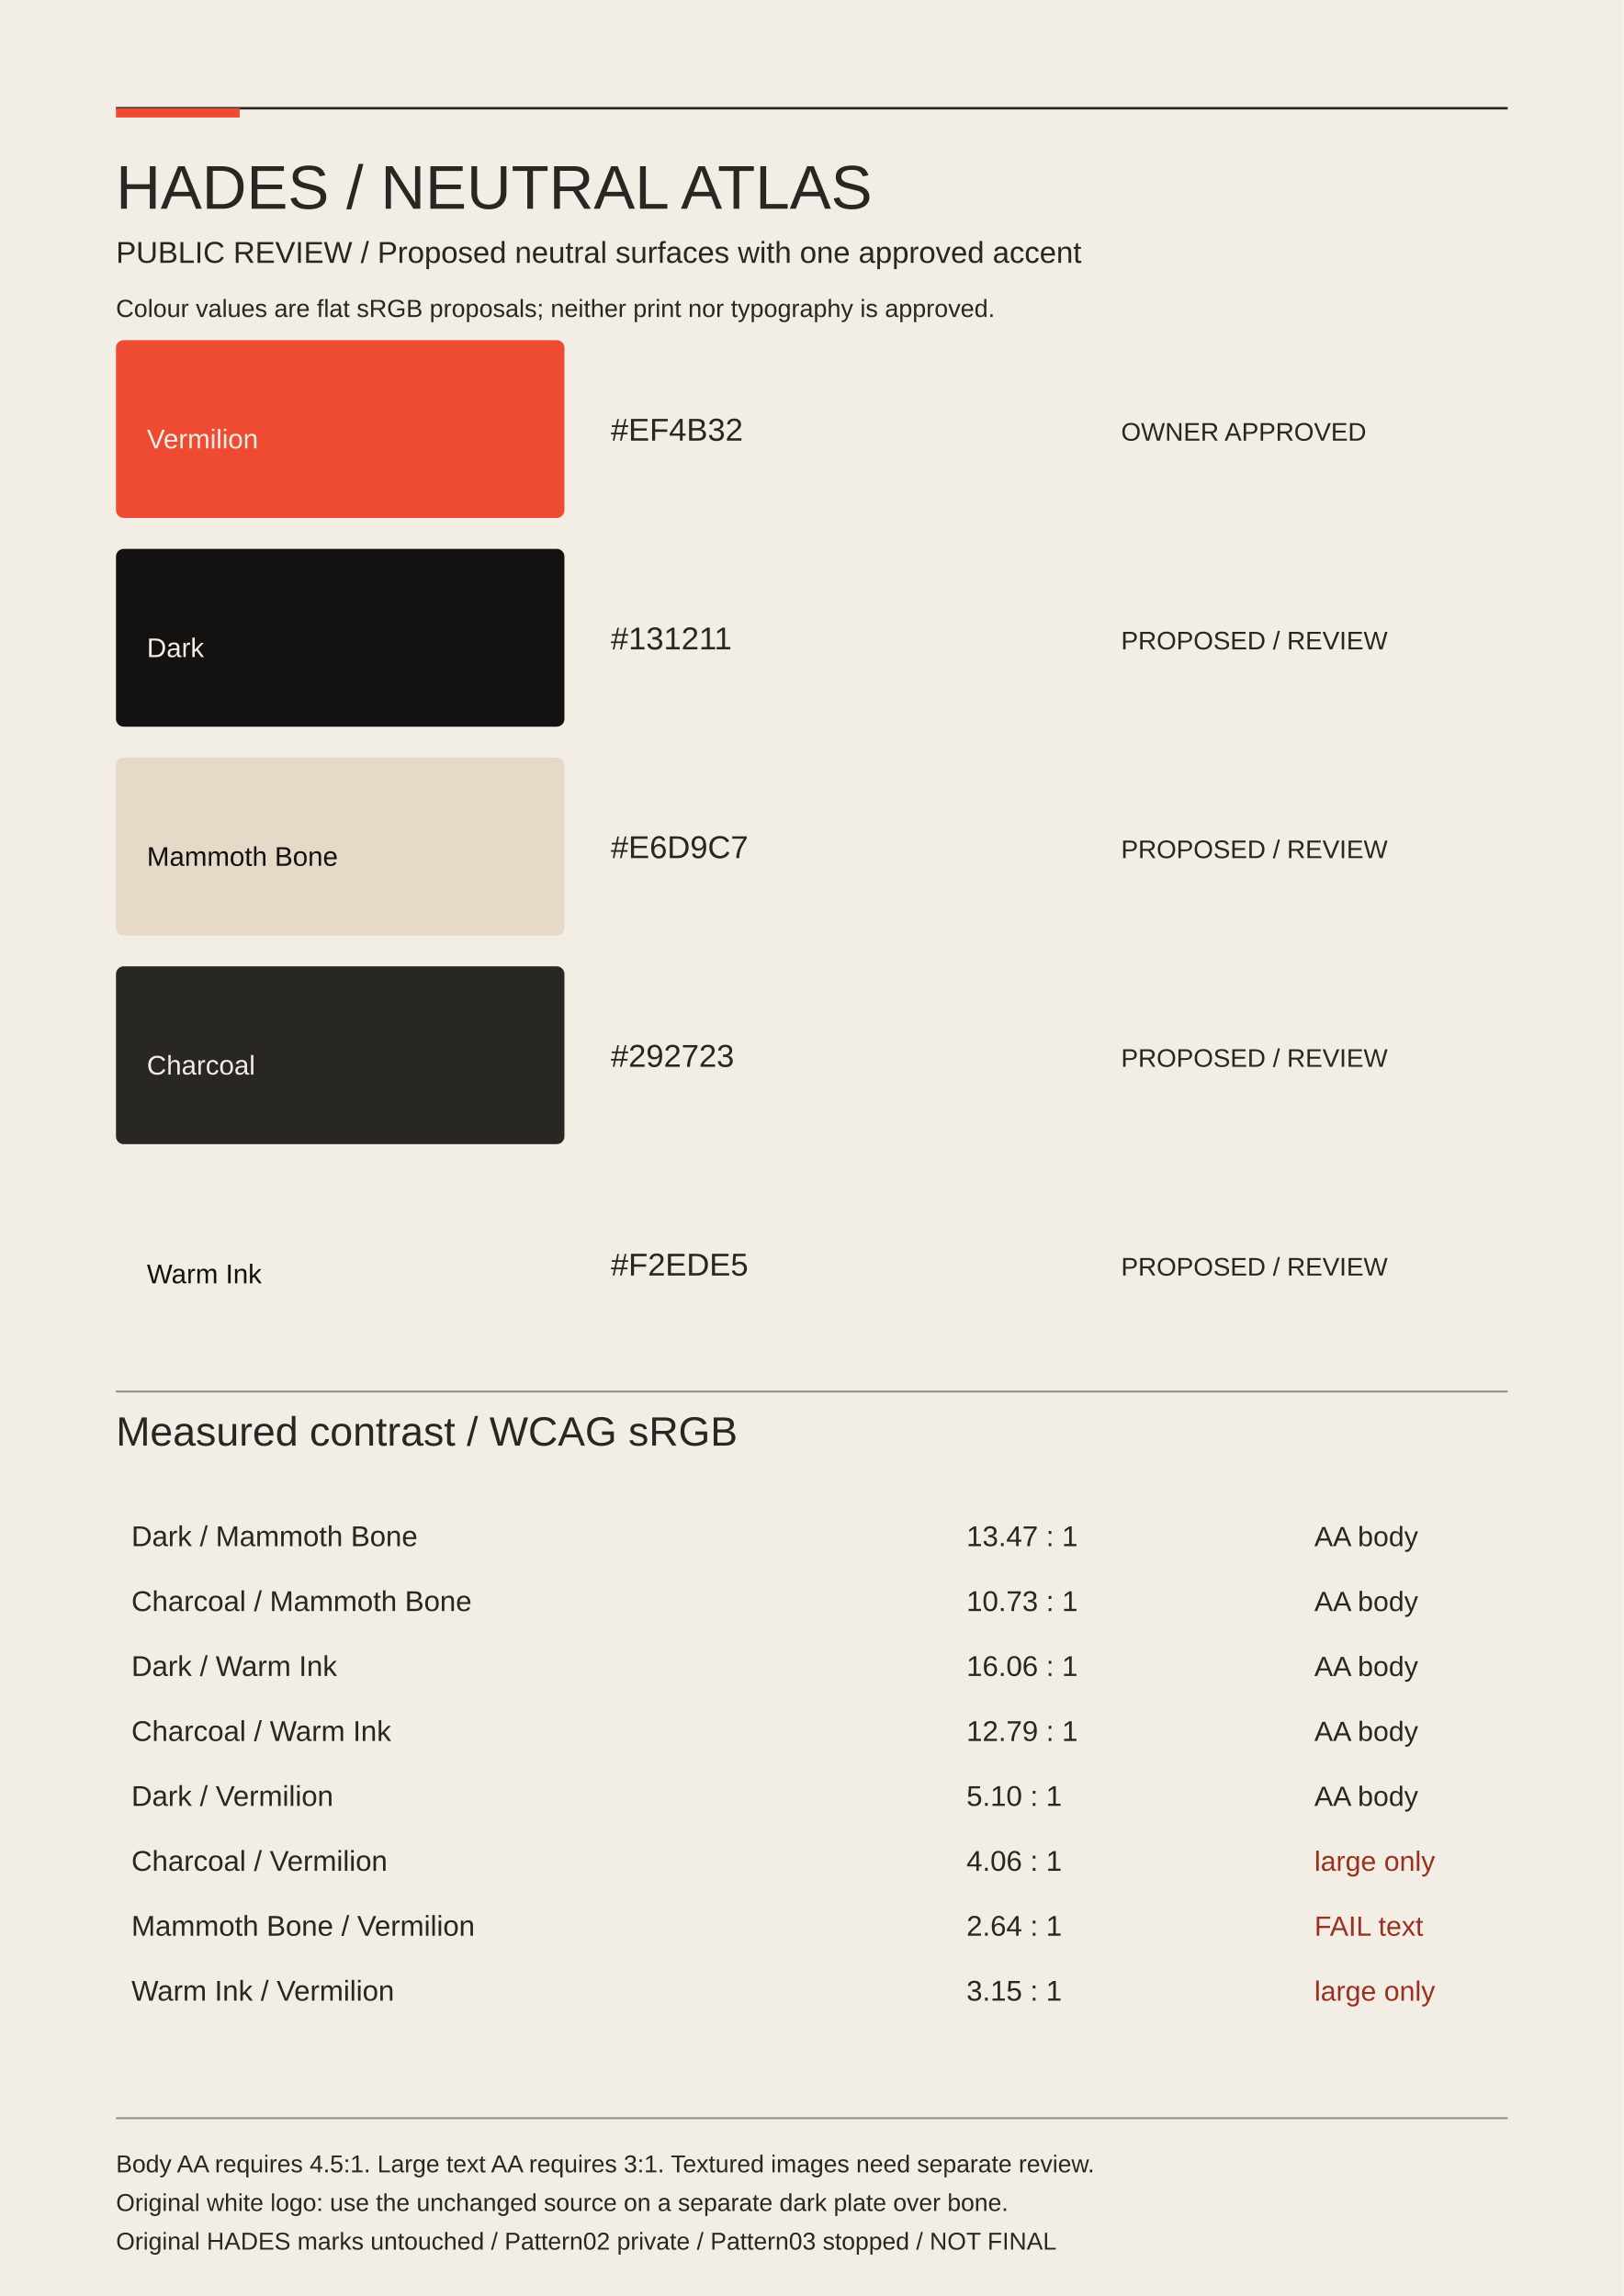
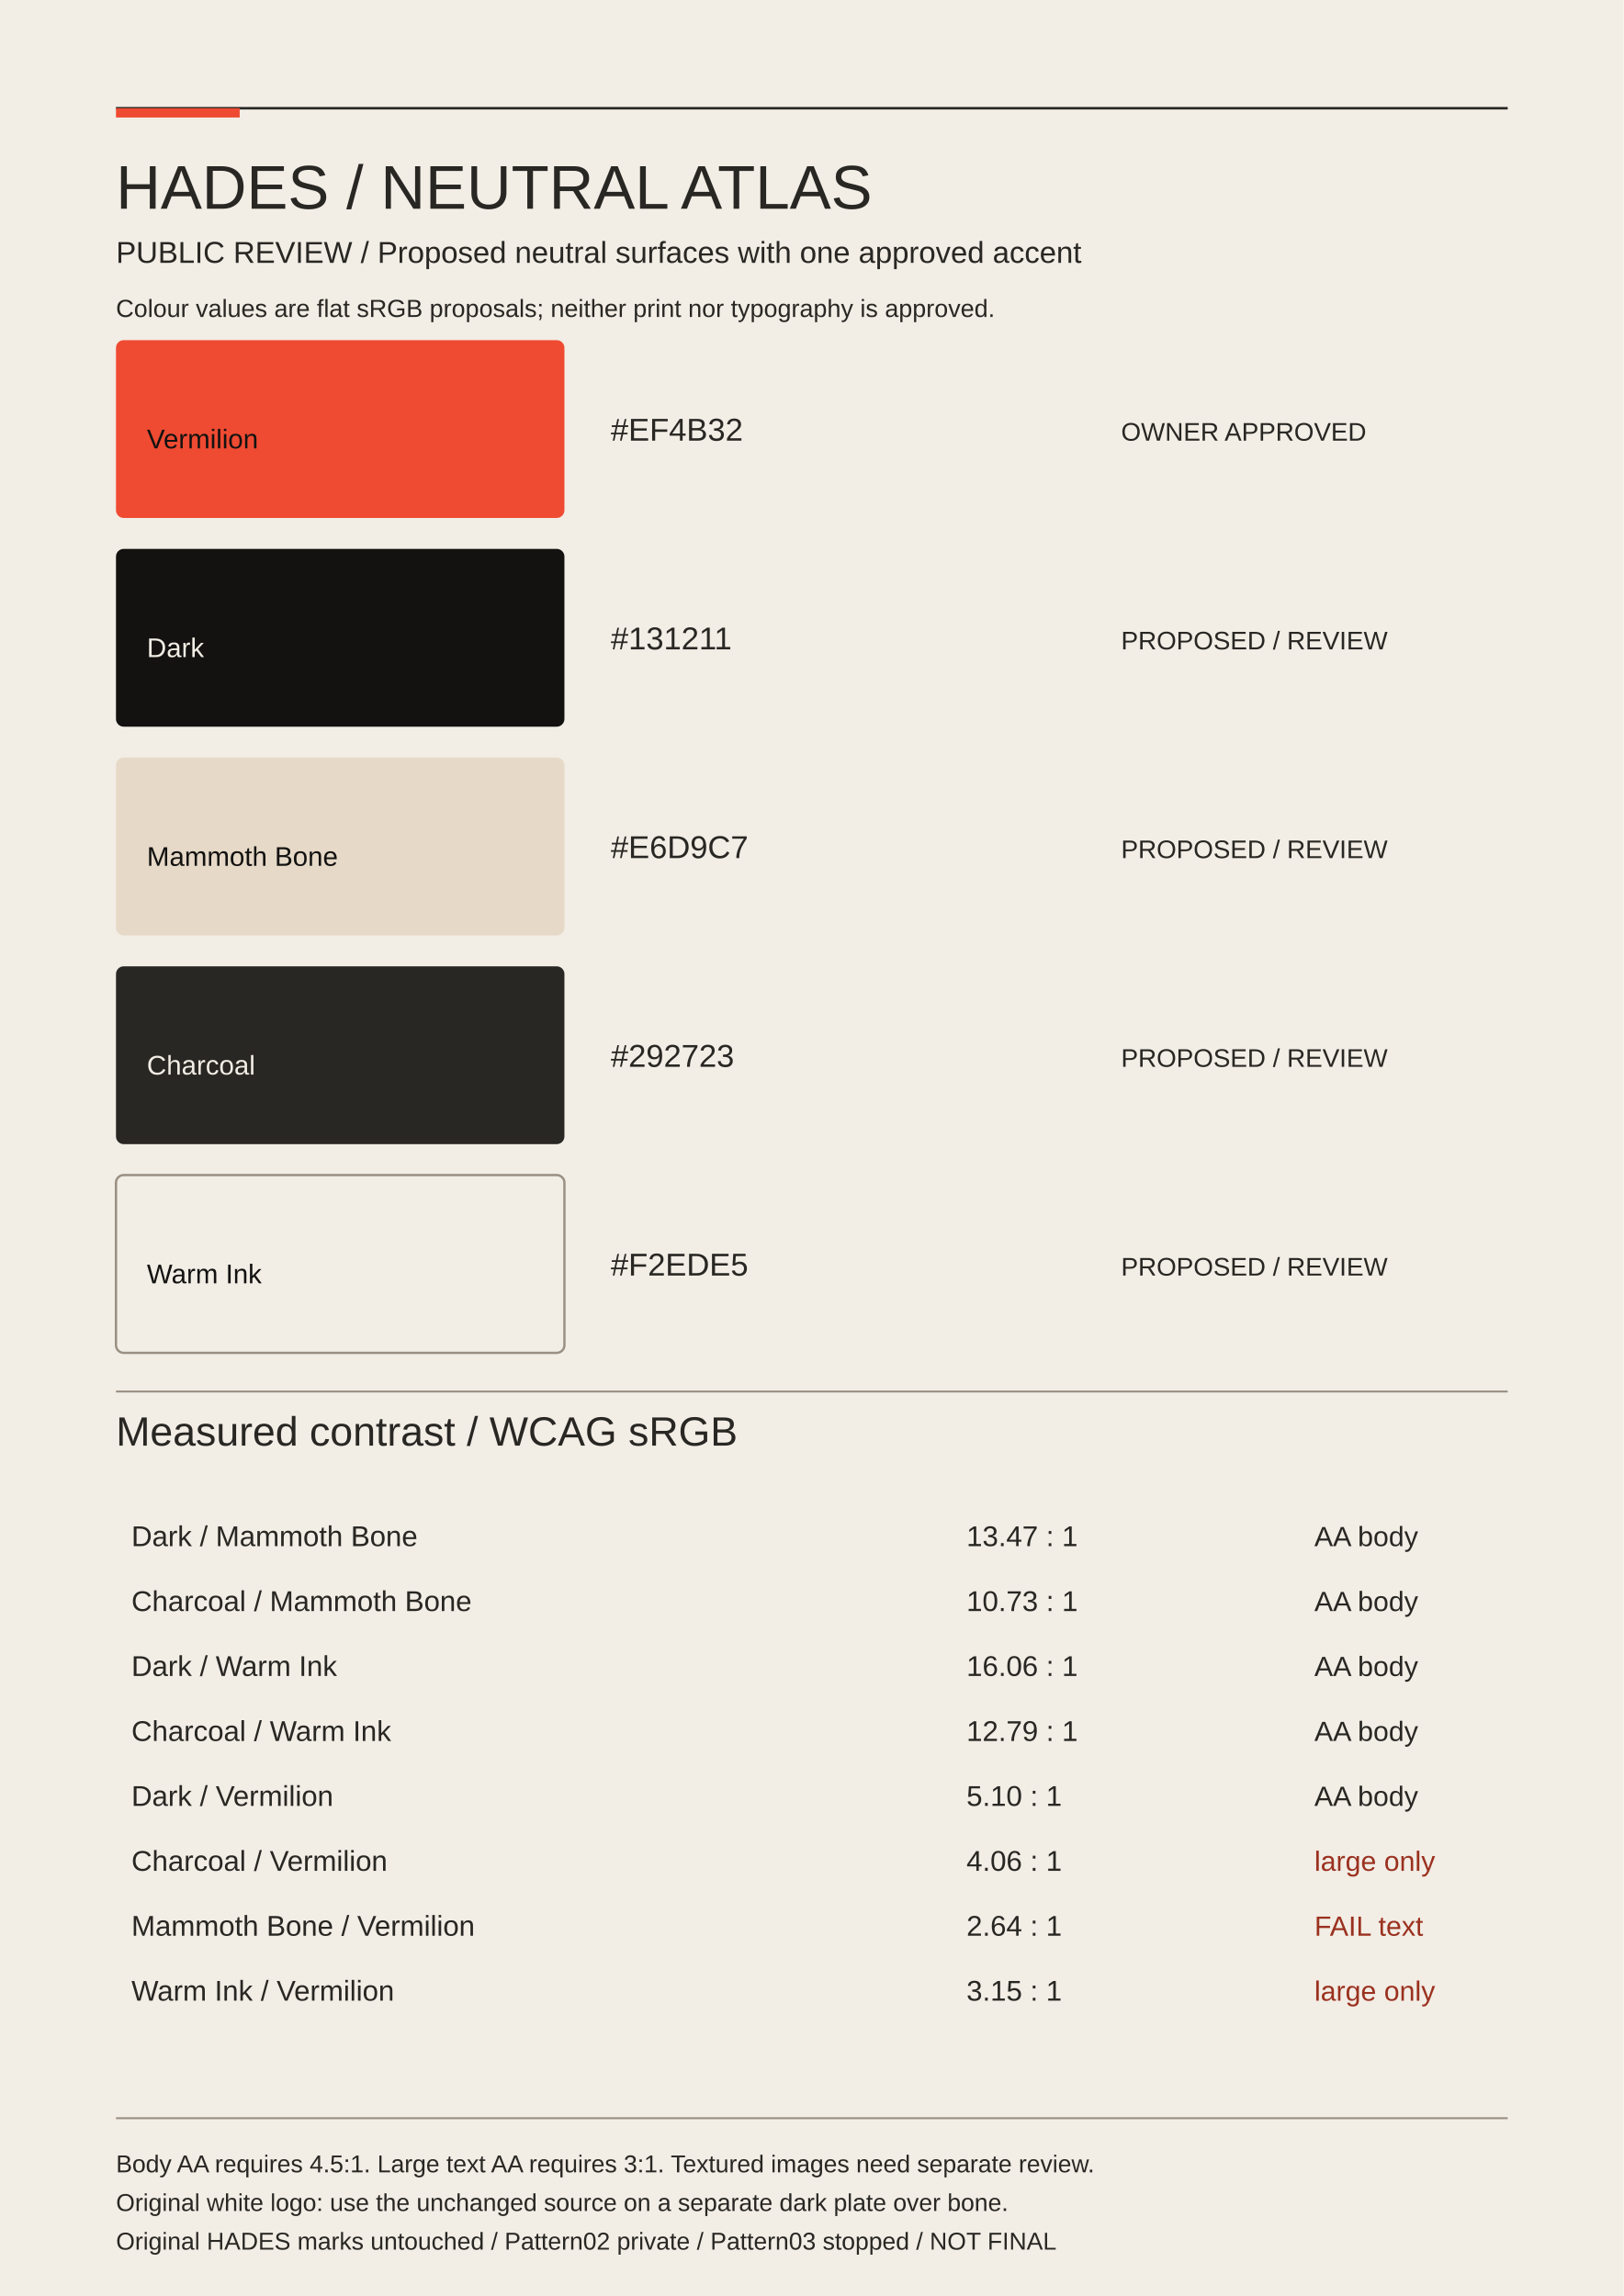
<svg xmlns="http://www.w3.org/2000/svg" width="210mm" height="297mm" viewBox="0 0 210 297" role="img" aria-labelledby="title desc">
  <rect width="210" height="297" fill="#F2EDE5" />
  <path d="M15 14 H195" stroke="#292723" stroke-width=".32" />
  <rect x="15" y="14" width="16" height="1.2" fill="#EF4B32" />
  <g fill="#292723" font-family="Arial,sans-serif" font-weight="400">
    <text x="15" y="27" font-size="8">HADES  /  NEUTRAL ATLAS</text>
    <text x="15" y="34" font-size="3.9">PUBLIC REVIEW  /  Proposed neutral surfaces with one approved accent</text>
    <text x="15" y="41" font-size="3.2">Colour values are flat sRGB proposals; neither print nor typography is approved.</text>
    <text x="15" y="187" font-size="5.3">Measured contrast  /  WCAG sRGB</text>
  </g>
  <rect x="15" y="44" width="58" height="23" rx="1" fill="#EF4B32" />
-   <text x="19" y="58" fill="#F2EDE5" font-family="Arial,sans-serif" font-size="3.5" font-weight="400">Vermilion</text>
+   <text x="19" y="58" fill="#131211" font-family="Arial,sans-serif" font-size="3.5" font-weight="400">Vermilion</text>
  <text x="79" y="57" fill="#292723" font-family="Arial,sans-serif" font-size="4.1">#EF4B32</text>
  <text x="145" y="57" fill="#292723" font-family="Arial,sans-serif" font-size="3.3">OWNER APPROVED</text>
  <rect x="15" y="71" width="58" height="23" rx="1" fill="#131211" />
  <text x="19" y="85" fill="#F2EDE5" font-family="Arial,sans-serif" font-size="3.5" font-weight="400">Dark</text>
  <text x="79" y="84" fill="#292723" font-family="Arial,sans-serif" font-size="4.1">#131211</text>
  <text x="145" y="84" fill="#292723" font-family="Arial,sans-serif" font-size="3.3">PROPOSED / REVIEW</text>
  <rect x="15" y="98" width="58" height="23" rx="1" fill="#E6D9C7" />
  <text x="19" y="112" fill="#131211" font-family="Arial,sans-serif" font-size="3.5" font-weight="400">Mammoth Bone</text>
  <text x="79" y="111" fill="#292723" font-family="Arial,sans-serif" font-size="4.1">#E6D9C7</text>
  <text x="145" y="111" fill="#292723" font-family="Arial,sans-serif" font-size="3.3">PROPOSED / REVIEW</text>
  <rect x="15" y="125" width="58" height="23" rx="1" fill="#292723" />
  <text x="19" y="139" fill="#F2EDE5" font-family="Arial,sans-serif" font-size="3.5" font-weight="400">Charcoal</text>
  <text x="79" y="138" fill="#292723" font-family="Arial,sans-serif" font-size="4.1">#292723</text>
  <text x="145" y="138" fill="#292723" font-family="Arial,sans-serif" font-size="3.3">PROPOSED / REVIEW</text>
-   <rect x="15" y="152" width="58" height="23" rx="1" fill="#F2EDE5" />
+   <rect x="15" y="152" width="58" height="23" rx="1" fill="#F2EDE5" stroke="#9A9083" stroke-width=".3" />
  <text x="19" y="166" fill="#131211" font-family="Arial,sans-serif" font-size="3.5" font-weight="400">Warm Ink</text>
  <text x="79" y="165" fill="#292723" font-family="Arial,sans-serif" font-size="4.1">#F2EDE5</text>
  <text x="145" y="165" fill="#292723" font-family="Arial,sans-serif" font-size="3.3">PROPOSED / REVIEW</text>
  <path d="M15 180 H195" stroke="#9A9083" stroke-width=".25" />
  <text x="17" y="200" fill="#292723" font-family="Arial,sans-serif" font-size="3.7">Dark / Mammoth Bone</text>
  <text x="125" y="200" fill="#292723" font-family="Arial,sans-serif" font-size="3.7">13.47 : 1</text>
  <text x="170" y="200" fill="#292723" font-family="Arial,sans-serif" font-size="3.6">AA body</text>
  <text x="17" y="208.4" fill="#292723" font-family="Arial,sans-serif" font-size="3.7">Charcoal / Mammoth Bone</text>
  <text x="125" y="208.4" fill="#292723" font-family="Arial,sans-serif" font-size="3.7">10.73 : 1</text>
  <text x="170" y="208.4" fill="#292723" font-family="Arial,sans-serif" font-size="3.6">AA body</text>
  <text x="17" y="216.8" fill="#292723" font-family="Arial,sans-serif" font-size="3.7">Dark / Warm Ink</text>
  <text x="125" y="216.8" fill="#292723" font-family="Arial,sans-serif" font-size="3.7">16.06 : 1</text>
  <text x="170" y="216.8" fill="#292723" font-family="Arial,sans-serif" font-size="3.6">AA body</text>
  <text x="17" y="225.2" fill="#292723" font-family="Arial,sans-serif" font-size="3.7">Charcoal / Warm Ink</text>
  <text x="125" y="225.2" fill="#292723" font-family="Arial,sans-serif" font-size="3.7">12.79 : 1</text>
  <text x="170" y="225.2" fill="#292723" font-family="Arial,sans-serif" font-size="3.6">AA body</text>
  <text x="17" y="233.6" fill="#292723" font-family="Arial,sans-serif" font-size="3.7">Dark / Vermilion</text>
  <text x="125" y="233.6" fill="#292723" font-family="Arial,sans-serif" font-size="3.7">5.10 : 1</text>
  <text x="170" y="233.6" fill="#292723" font-family="Arial,sans-serif" font-size="3.6">AA body</text>
  <text x="17" y="242" fill="#292723" font-family="Arial,sans-serif" font-size="3.7">Charcoal / Vermilion</text>
  <text x="125" y="242" fill="#292723" font-family="Arial,sans-serif" font-size="3.7">4.06 : 1</text>
  <text x="170" y="242" fill="#9A311F" font-family="Arial,sans-serif" font-size="3.6">large only</text>
  <text x="17" y="250.4" fill="#292723" font-family="Arial,sans-serif" font-size="3.7">Mammoth Bone / Vermilion</text>
  <text x="125" y="250.4" fill="#292723" font-family="Arial,sans-serif" font-size="3.7">2.64 : 1</text>
  <text x="170" y="250.4" fill="#9A311F" font-family="Arial,sans-serif" font-size="3.6">FAIL text</text>
  <text x="17" y="258.8" fill="#292723" font-family="Arial,sans-serif" font-size="3.7">Warm Ink / Vermilion</text>
  <text x="125" y="258.8" fill="#292723" font-family="Arial,sans-serif" font-size="3.7">3.15 : 1</text>
  <text x="170" y="258.8" fill="#9A311F" font-family="Arial,sans-serif" font-size="3.6">large only</text>
  <path d="M15 274 H195" stroke="#9A9083" stroke-width=".25" />
  <g fill="#292723" font-family="Arial,sans-serif" font-size="3.15">
    <text x="15" y="281">Body AA requires 4.5:1. Large text AA requires 3:1. Textured images need separate review.</text>
    <text x="15" y="286">Original white logo: use the unchanged source on a separate dark plate over bone.</text>
    <text x="15" y="291">Original HADES marks untouched  /  Pattern02 private  /  Pattern03 stopped  /  NOT FINAL</text>
  </g>
</svg>
